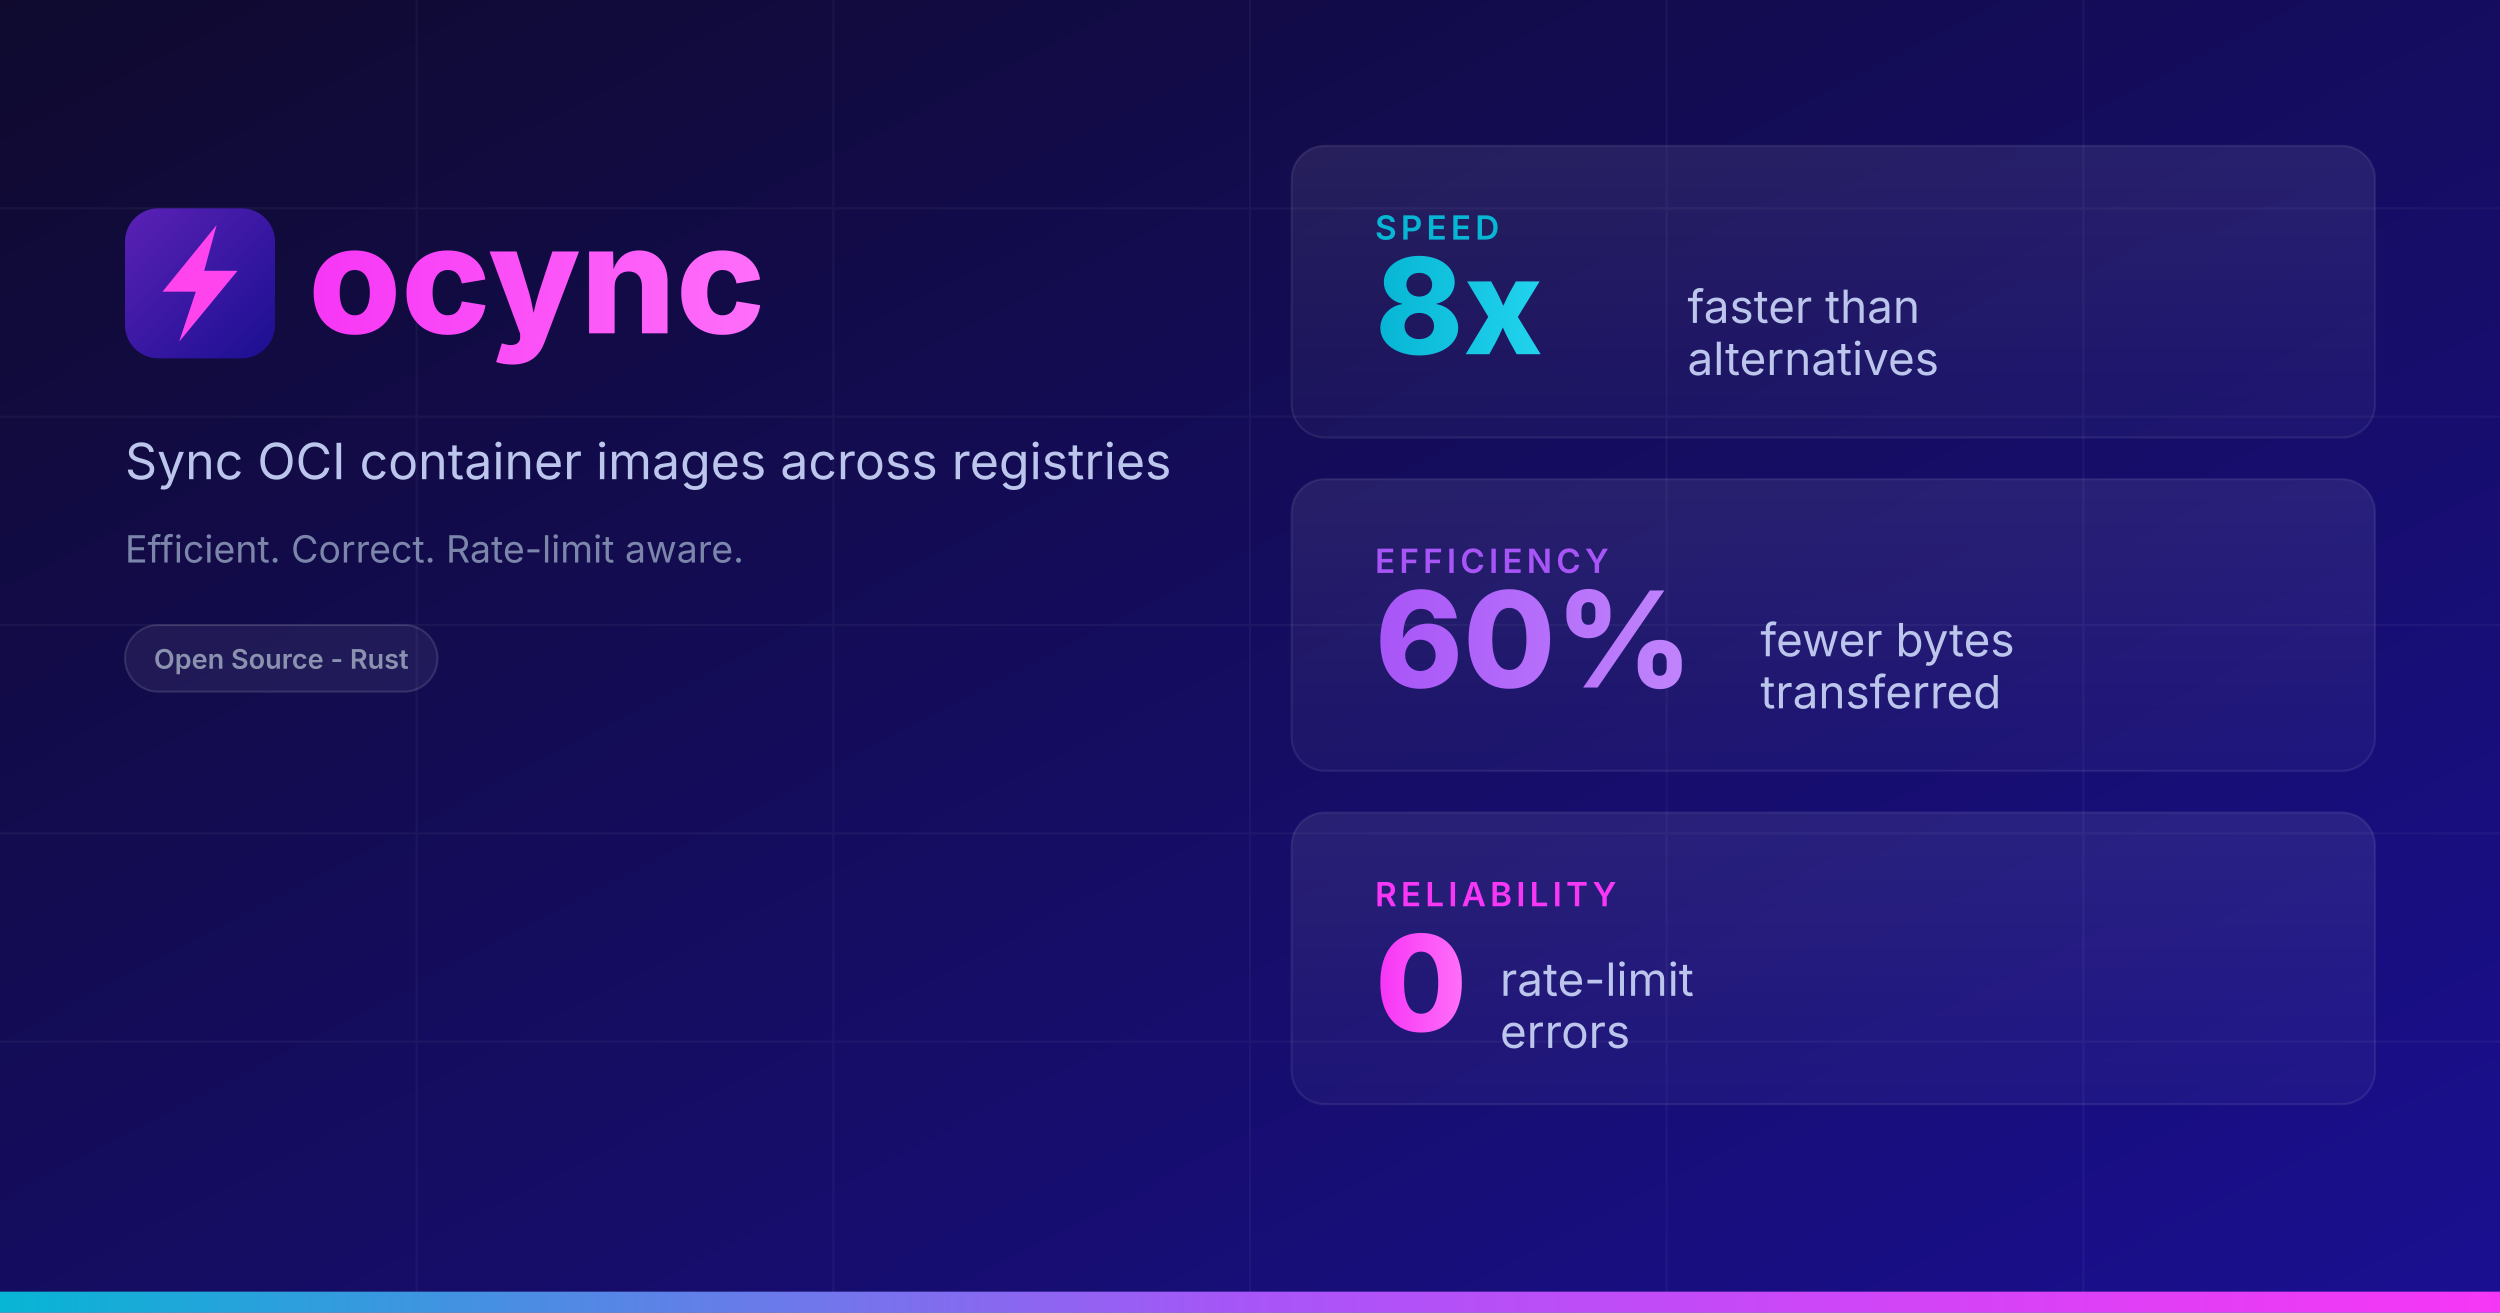
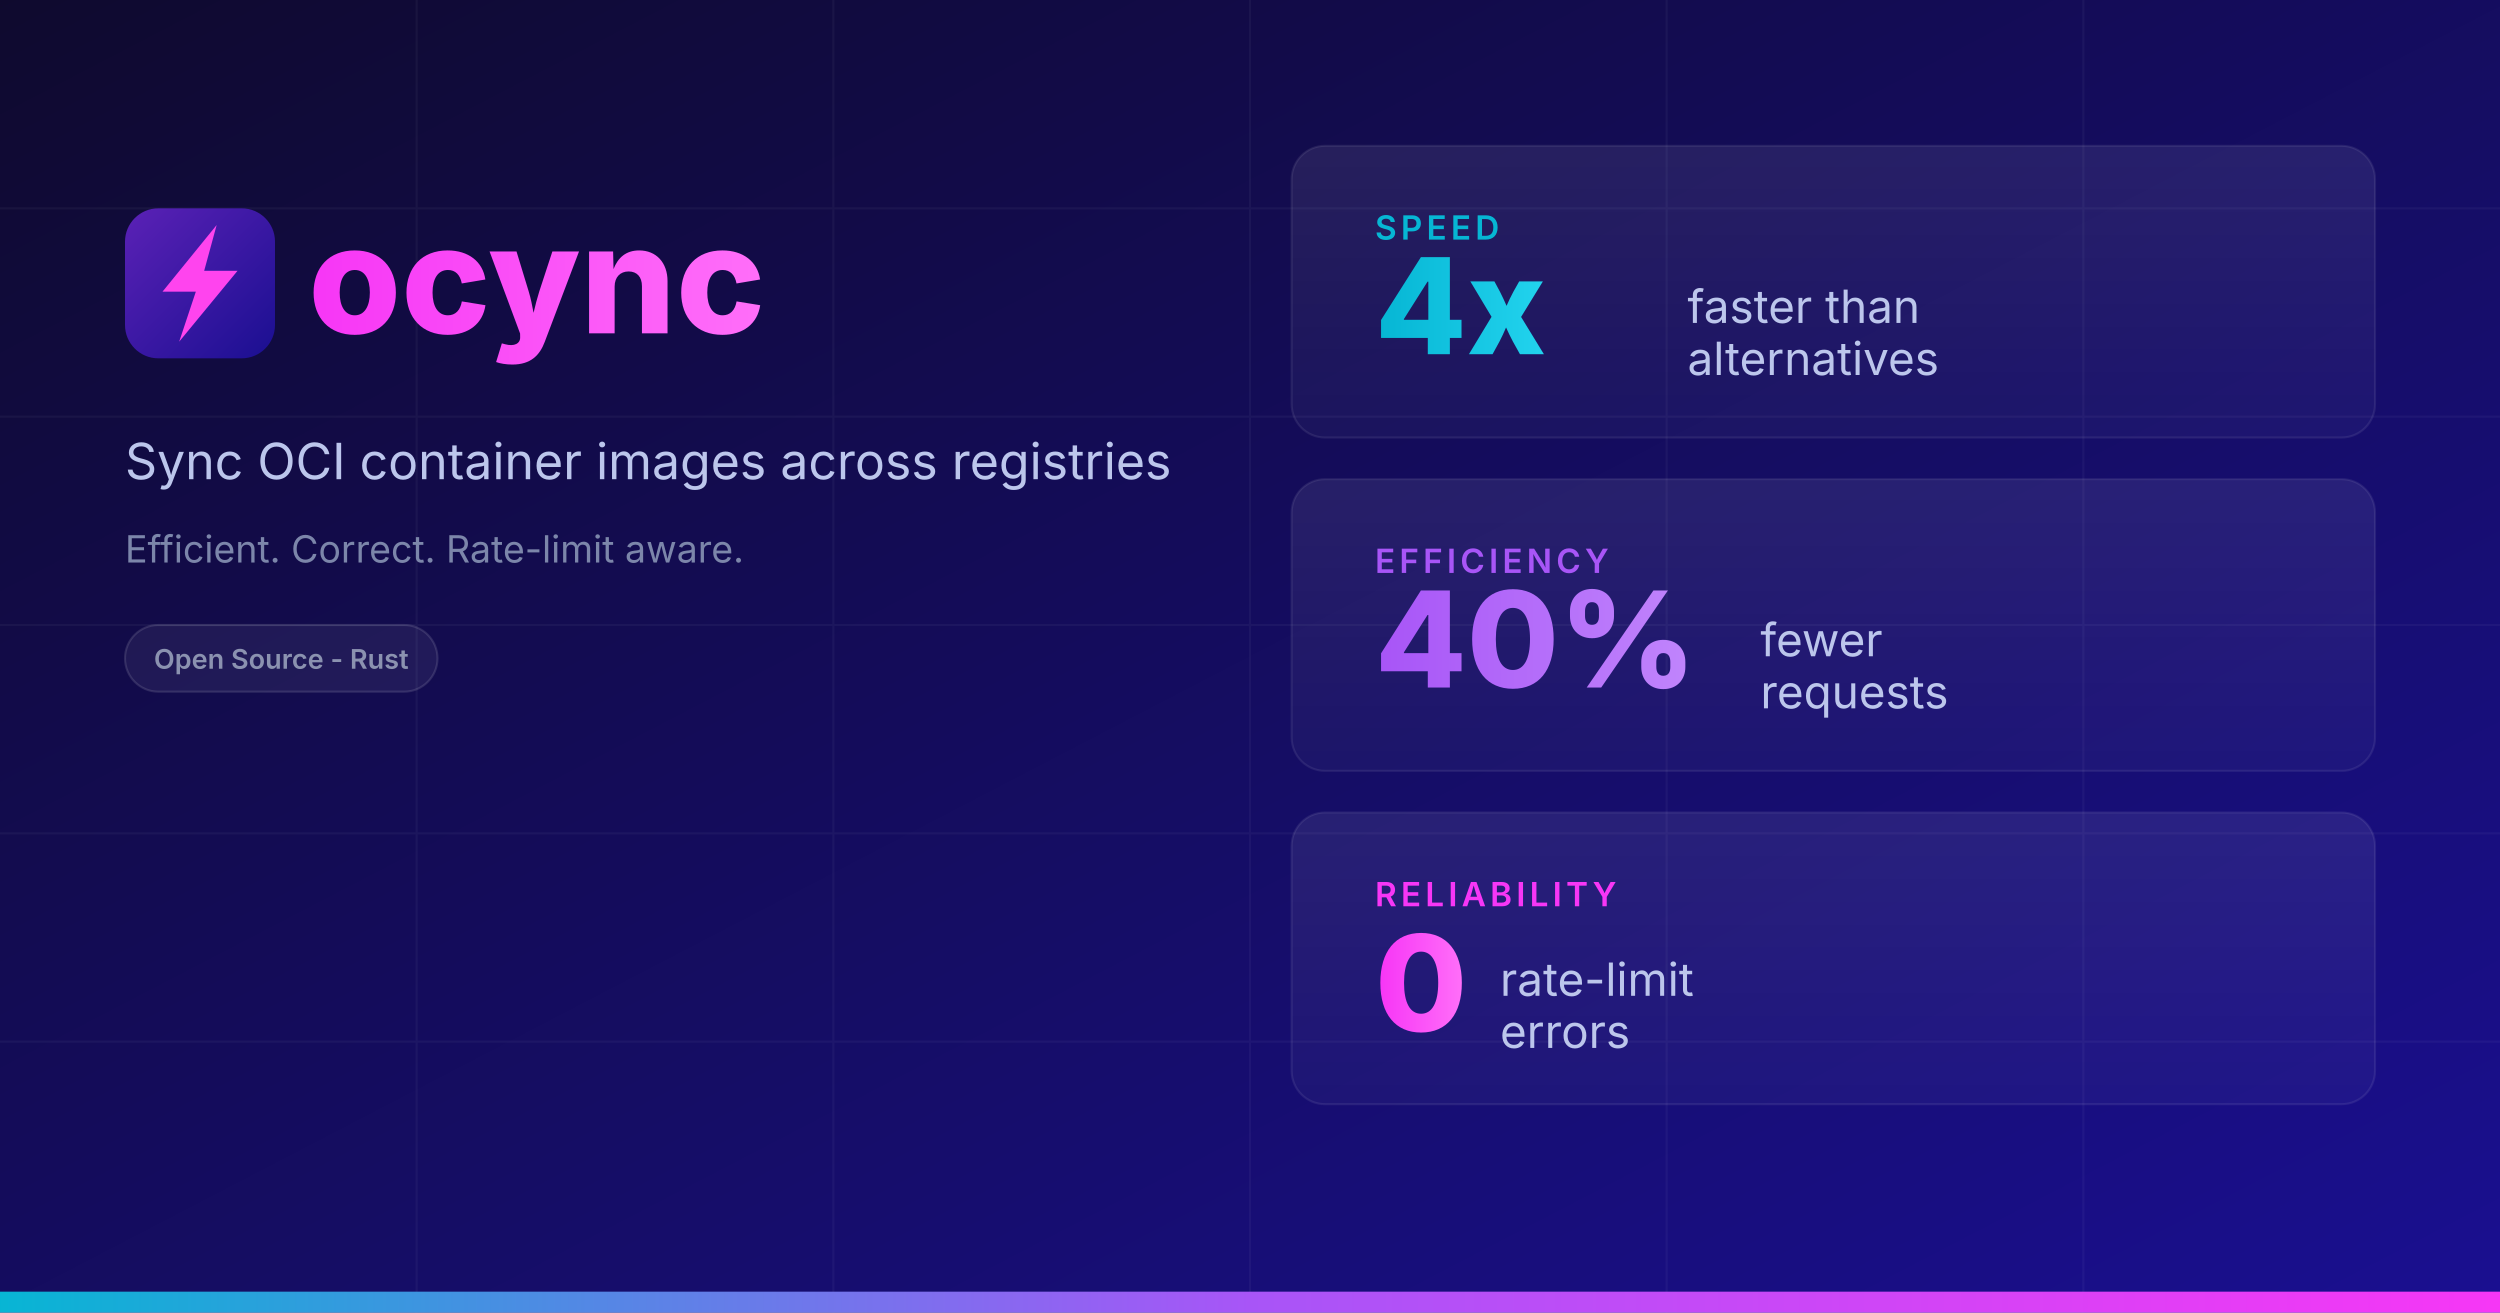
<svg xmlns="http://www.w3.org/2000/svg" width="1200" height="630">
  <defs>
    <linearGradient id="bg" x1="0" y1="0" x2="1" y2="1">
      <stop offset="0%" stop-color="#0f0a2e" />
      <stop offset="100%" stop-color="#1a0f91" />
    </linearGradient>
    <linearGradient id="logobg" x1="0" y1="0" x2="1" y2="1">
      <stop offset="0%" stop-color="#5b21b6" />
      <stop offset="100%" stop-color="#1a0f91" />
    </linearGradient>
    <linearGradient id="accent" x1="0" y1="0" x2="1" y2="0">
      <stop offset="0%" stop-color="#06b6d4" />
      <stop offset="50%" stop-color="#a855f7" />
      <stop offset="100%" stop-color="#F736F6" />
    </linearGradient>
    <linearGradient id="stat-bg" x1="0" y1="0" x2="0" y2="1">
      <stop offset="0%" stop-color="#ffffff" stop-opacity="0.08" />
      <stop offset="100%" stop-color="#ffffff" stop-opacity="0.03" />
    </linearGradient>
    <linearGradient id="pink-grad" x1="0" y1="0" x2="1" y2="0">
      <stop offset="0%" stop-color="#F736F6" />
      <stop offset="100%" stop-color="#ff6ef9" />
    </linearGradient>
    <linearGradient id="cyan-grad" x1="0" y1="0" x2="1" y2="0">
      <stop offset="0%" stop-color="#06b6d4" />
      <stop offset="100%" stop-color="#22d3ee" />
    </linearGradient>
    <linearGradient id="purple-grad" x1="0" y1="0" x2="1" y2="0">
      <stop offset="0%" stop-color="#a855f7" />
      <stop offset="100%" stop-color="#c084fc" />
    </linearGradient>
  </defs>
  <rect width="1200" height="630" fill="url(#bg)" />
  <g opacity="0.04" stroke="#ffffff" stroke-width="1">
    <line x1="0" y1="100" x2="1200" y2="100" />
    <line x1="0" y1="200" x2="1200" y2="200" />
    <line x1="0" y1="300" x2="1200" y2="300" />
    <line x1="0" y1="400" x2="1200" y2="400" />
    <line x1="0" y1="500" x2="1200" y2="500" />
    <line x1="200" y1="0" x2="200" y2="630" />
    <line x1="400" y1="0" x2="400" y2="630" />
    <line x1="600" y1="0" x2="600" y2="630" />
    <line x1="800" y1="0" x2="800" y2="630" />
    <line x1="1000" y1="0" x2="1000" y2="630" />
  </g>
  <rect x="60" y="100" width="72" height="72" rx="16" fill="url(#logobg)" />
  <path d="M104 108L78 140h16L86 164L114 130h-16L104 108z" fill="#ff44ee" />
  <text x="148" y="160" font-family="system-ui, -apple-system, 'Segoe UI', sans-serif" font-size="72" font-weight="800" fill="url(#pink-grad)">ocync</text>
  <text x="60" y="230" font-family="system-ui, -apple-system, 'Segoe UI', sans-serif" font-size="24" fill="#bcc6ec">Sync OCI container images across registries</text>
  <text x="60" y="270" font-family="system-ui, -apple-system, 'Segoe UI', sans-serif" font-size="18" fill="#7c86aa">Efficient. Correct. Rate-limit aware.</text>
  <rect x="60" y="300" width="150" height="32" rx="16" fill="#ffffff" fill-opacity="0.06" stroke="#ffffff" stroke-opacity="0.12" stroke-width="1" />
  <text x="135" y="321" text-anchor="middle" font-family="system-ui, -apple-system, 'Segoe UI', sans-serif" font-size="13" font-weight="600" fill="#8b92b0">Open Source - Rust</text>
  <rect x="620" y="70" width="520" height="140" rx="16" fill="url(#stat-bg)" stroke="#ffffff" stroke-opacity="0.08" stroke-width="1" />
  <text x="660" y="115" font-family="system-ui, -apple-system, 'Segoe UI', sans-serif" font-size="16" font-weight="600" fill="#06b6d4" letter-spacing="2">SPEED</text>
-   <text x="660" y="170" font-family="system-ui, -apple-system, 'Segoe UI', sans-serif" font-size="64" font-weight="800" fill="url(#cyan-grad)">8x</text>
+   <text x="660" y="170" font-family="system-ui, -apple-system, 'Segoe UI', sans-serif" font-size="64" font-weight="800" fill="url(#cyan-grad)">4x</text>
  <text x="810" y="155" font-family="system-ui, -apple-system, 'Segoe UI', sans-serif" font-size="22" fill="#bcc6ec">faster than</text>
  <text x="810" y="180" font-family="system-ui, -apple-system, 'Segoe UI', sans-serif" font-size="22" fill="#bcc6ec">alternatives</text>
  <rect x="620" y="230" width="520" height="140" rx="16" fill="url(#stat-bg)" stroke="#ffffff" stroke-opacity="0.08" stroke-width="1" />
  <text x="660" y="275" font-family="system-ui, -apple-system, 'Segoe UI', sans-serif" font-size="16" font-weight="600" fill="#a855f7" letter-spacing="2">EFFICIENCY</text>
-   <text x="660" y="330" font-family="system-ui, -apple-system, 'Segoe UI', sans-serif" font-size="64" font-weight="800" fill="url(#purple-grad)">60%</text>
-   <text x="845" y="315" font-family="system-ui, -apple-system, 'Segoe UI', sans-serif" font-size="22" fill="#bcc6ec">fewer bytes</text>
-   <text x="845" y="340" font-family="system-ui, -apple-system, 'Segoe UI', sans-serif" font-size="22" fill="#bcc6ec">transferred</text>
+   <text x="660" y="330" font-family="system-ui, -apple-system, 'Segoe UI', sans-serif" font-size="64" font-weight="800" fill="url(#purple-grad)">40%</text>
+   <text x="845" y="315" font-family="system-ui, -apple-system, 'Segoe UI', sans-serif" font-size="22" fill="#bcc6ec">fewer</text>
+   <text x="845" y="340" font-family="system-ui, -apple-system, 'Segoe UI', sans-serif" font-size="22" fill="#bcc6ec">requests</text>
  <rect x="620" y="390" width="520" height="140" rx="16" fill="url(#stat-bg)" stroke="#ffffff" stroke-opacity="0.08" stroke-width="1" />
  <text x="660" y="435" font-family="system-ui, -apple-system, 'Segoe UI', sans-serif" font-size="16" font-weight="600" fill="#F736F6" letter-spacing="2">RELIABILITY</text>
  <text x="660" y="495" font-family="system-ui, -apple-system, 'Segoe UI', sans-serif" font-size="64" font-weight="800" fill="url(#pink-grad)">0</text>
  <text x="720" y="478" font-family="system-ui, -apple-system, 'Segoe UI', sans-serif" font-size="22" fill="#bcc6ec">rate-limit</text>
  <text x="720" y="503" font-family="system-ui, -apple-system, 'Segoe UI', sans-serif" font-size="22" fill="#bcc6ec">errors</text>
  <rect x="0" y="620" width="1200" height="10" fill="url(#accent)" />
</svg>
